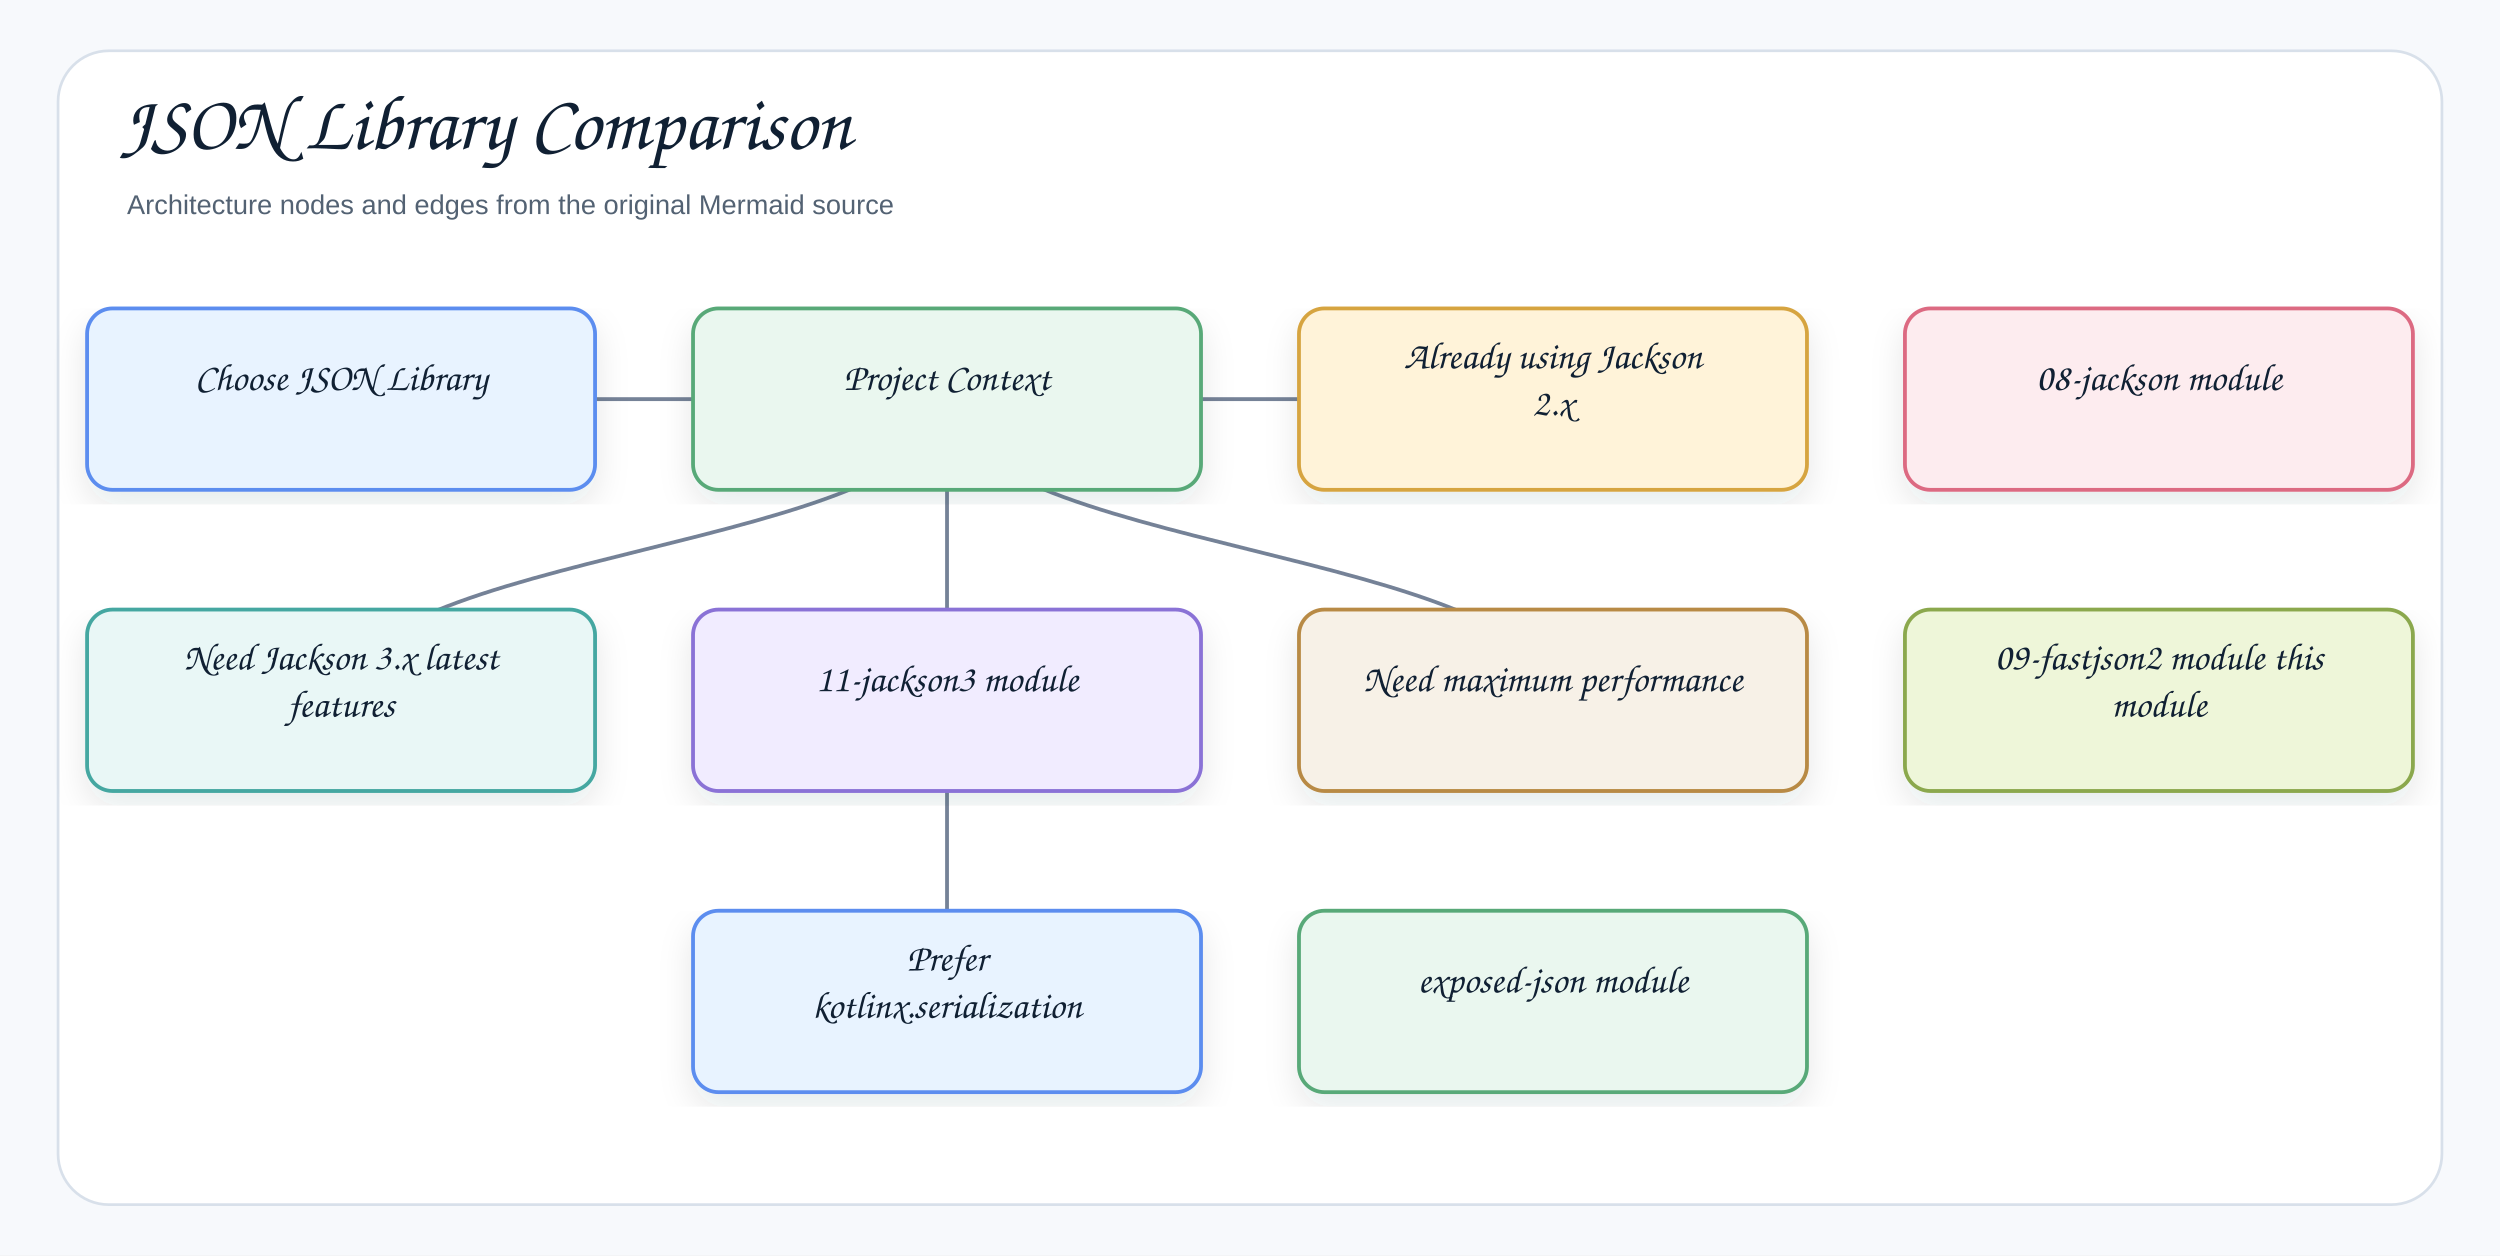
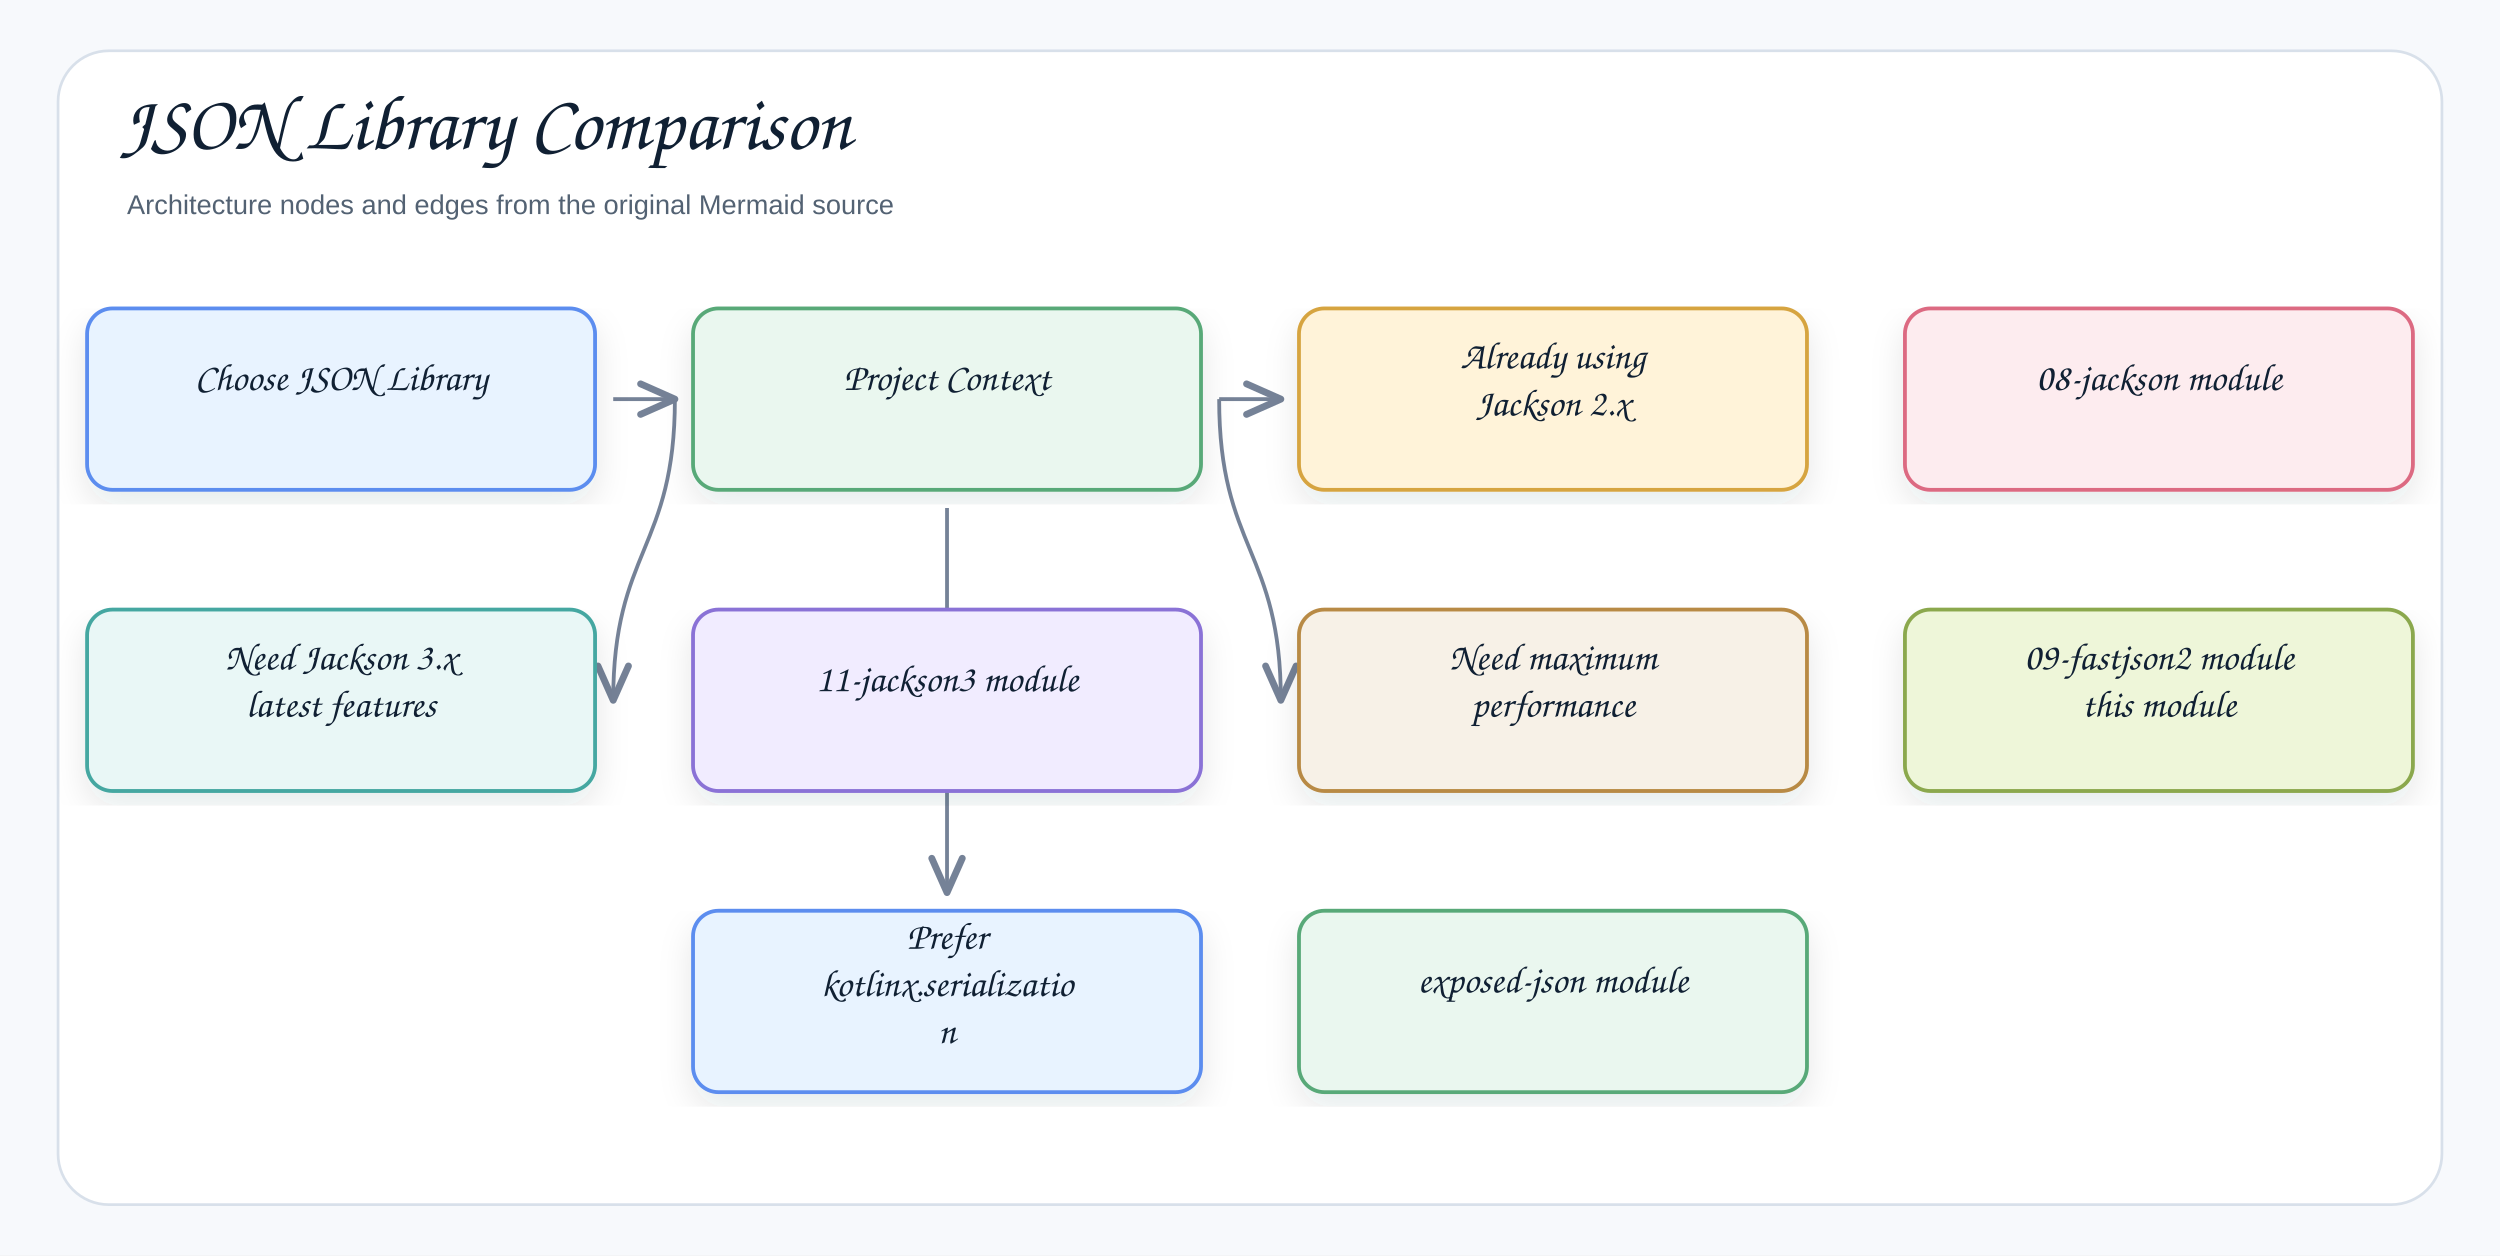
<svg xmlns="http://www.w3.org/2000/svg" width="1378" height="692" viewBox="0 0 1378 692" role="img" aria-label="JSON Library Comparison">
  <defs>
    <filter id="shadow" x="-8%" y="-8%" width="116%" height="116%">
      <feDropShadow dx="0" dy="8" stdDeviation="9" flood-color="#1f2937" flood-opacity="0.10" />
    </filter>
    <marker id="openArrow" markerWidth="12" markerHeight="10" refX="10" refY="5" orient="auto" markerUnits="strokeWidth">
      <path d="M 1 1 L 10 5 L 1 9" fill="none" stroke="#758297" stroke-width="1.8" stroke-linecap="round" stroke-linejoin="round" />
    </marker>
    <marker id="inherit" markerWidth="14" markerHeight="12" refX="12" refY="6" orient="auto" markerUnits="strokeWidth">
      <path d="M 0 1 L 12 6 L 0 11 Z" fill="#ffffff" stroke="#758297" stroke-width="1.8" />
    </marker>
    <style>
    .canvas{fill:#f7f9fc}.frame{fill:#fff;stroke:#d8e0ea;stroke-width:1.5}
    .title{font-family:"Architects Daughter","Comic Sans MS","Comic Sans",cursive;font-size:43px;font-weight:400;fill:#102033}
    .subtitle{font-family:"Comic Sans MS","Comic Sans","Comic Neue",Arial,sans-serif;font-size:15px;font-weight:400;fill:#536273}
    .label{font-family:"Architects Daughter","Comic Sans MS","Comic Sans",cursive;font-size:25px;font-weight:400;fill:#102033}
    .smallLabel{font-family:"Architects Daughter","Comic Sans MS","Comic Sans",cursive;font-size:21px;font-weight:400;fill:#102033}
    .mono{font-family:"Comic Sans MS","Comic Sans","Comic Neue",Arial,sans-serif;font-size:12px;font-weight:400;fill:#102033}
    .small{font-family:"Comic Sans MS","Comic Sans","Comic Neue",Arial,sans-serif;font-size:12px;font-weight:400;fill:#536273}
    .strong{font-family:"Comic Sans MS","Comic Sans","Comic Neue",Arial,sans-serif;font-size:13px;font-weight:400;fill:#102033}
    .card{stroke-width:2.1;filter:url(#shadow)}.compartment{stroke-width:1.5;fill:none}
    .line{stroke:#758297;stroke-width:2.1;fill:none;marker-end:url(#openArrow)}
    .plainLine{stroke:#758297;stroke-width:2.1;fill:none}
    .dashed{stroke:#758297;stroke-width:2.1;stroke-dasharray:7 6;fill:none;marker-end:url(#openArrow)}
    .inheritLine{stroke:#758297;stroke-width:2.2;fill:none;marker-end:url(#inherit)}
    .implLine{stroke:#758297;stroke-width:2.2;stroke-dasharray:8 7;fill:none;marker-end:url(#inherit)}
  </style>
  </defs>
  <rect class="canvas" width="1378" height="692" />
  <rect class="frame" x="32" y="28" width="1314" height="636" rx="28" />
  <text class="title" x="66" y="82">JSON Library Comparison</text>
  <text class="subtitle" x="70" y="118">Architecture nodes and edges from the original Mermaid source</text>
-   <path class="line" d="M522 220 C522 386 522 386 522 552" />
-   <path class="line" d="M522 220 C522 303 856 303 856 386" />
-   <path class="line" d="M522 220 C522 303 188 303 188 386" />
-   <path class="line" d="M522 220 C522 220 856 220 856 220" />
-   <path class="line" d="M188 220 C188 220 522 220 522 220" />
+   <path class="line" d="M522 280 C522 386 522 386 522 492" />
+   <path class="line" d="M672 220 C672 303 706 303 706 386" />
+   <path class="line" d="M372 220 C372 303 338 303 338 386" />
+   <path class="line" d="M672 220 C672 220 706 220 706 220" />
+   <path class="line" d="M338 220 C338 220 372 220 372 220" />
  <g transform="translate(48,170)">
    <rect class="card" x="0" y="0" width="280" height="100" rx="14" fill="#E8F3FF" stroke="#5B8DEF" />
    <text class="smallLabel" x="140" y="45" text-anchor="middle">Choose JSON Library</text>
  </g>
  <g transform="translate(382,170)">
    <rect class="card" x="0" y="0" width="280" height="100" rx="14" fill="#EAF7EF" stroke="#58A978" />
    <text class="smallLabel" x="140" y="45" text-anchor="middle">Project Context</text>
  </g>
  <g transform="translate(716,170)">
    <rect class="card" x="0" y="0" width="280" height="100" rx="14" fill="#FFF3D9" stroke="#D6A441" />
-     <text class="smallLabel" x="140" y="33" text-anchor="middle">Already using Jackson</text>
-     <text class="smallLabel" x="140" y="59" text-anchor="middle">2.x</text>
+     <text class="smallLabel" x="140" y="33" text-anchor="middle">Already using</text>
+     <text class="smallLabel" x="140" y="59" text-anchor="middle">Jackson 2.x</text>
  </g>
  <g transform="translate(1050,170)">
    <rect class="card" x="0" y="0" width="280" height="100" rx="14" fill="#FDECEF" stroke="#DC6B82" />
    <text class="smallLabel" x="140" y="45" text-anchor="middle">08-jackson module</text>
  </g>
  <g transform="translate(48,336)">
    <rect class="card" x="0" y="0" width="280" height="100" rx="14" fill="#E9F7F6" stroke="#45A7A1" />
-     <text class="smallLabel" x="140" y="33" text-anchor="middle">Need Jackson 3.x latest</text>
-     <text class="smallLabel" x="140" y="59" text-anchor="middle">features</text>
+     <text class="smallLabel" x="140" y="33" text-anchor="middle">Need Jackson 3.x</text>
+     <text class="smallLabel" x="140" y="59" text-anchor="middle">latest features</text>
  </g>
  <g transform="translate(382,336)">
    <rect class="card" x="0" y="0" width="280" height="100" rx="14" fill="#F1ECFF" stroke="#8A72D6" />
    <text class="smallLabel" x="140" y="45" text-anchor="middle">11-jackson3 module</text>
  </g>
  <g transform="translate(716,336)">
    <rect class="card" x="0" y="0" width="280" height="100" rx="14" fill="#F7F1E7" stroke="#B88A44" />
-     <text class="smallLabel" x="140" y="45" text-anchor="middle">Need maximum performance</text>
+     <text class="smallLabel" x="140" y="33" text-anchor="middle">Need maximum</text>
+     <text class="smallLabel" x="140" y="59" text-anchor="middle">performance</text>
  </g>
  <g transform="translate(1050,336)">
    <rect class="card" x="0" y="0" width="280" height="100" rx="14" fill="#EEF6D9" stroke="#8BA84D" />
-     <text class="smallLabel" x="140" y="33" text-anchor="middle">09-fastjson2 module this</text>
-     <text class="smallLabel" x="140" y="59" text-anchor="middle">module</text>
+     <text class="smallLabel" x="140" y="33" text-anchor="middle">09-fastjson2 module</text>
+     <text class="smallLabel" x="140" y="59" text-anchor="middle">this module</text>
  </g>
  <g transform="translate(382,502)">
    <rect class="card" x="0" y="0" width="280" height="100" rx="14" fill="#E8F3FF" stroke="#5B8DEF" />
-     <text class="smallLabel" x="140" y="33" text-anchor="middle">Prefer</text>
-     <text class="smallLabel" x="140" y="59" text-anchor="middle">kotlinx.serialization</text>
+     <text class="smallLabel" x="140" y="21" text-anchor="middle">Prefer</text>
+     <text class="smallLabel" x="140" y="47" text-anchor="middle">kotlinx.serializatio</text>
+     <text class="smallLabel" x="140" y="73" text-anchor="middle">n</text>
  </g>
  <g transform="translate(716,502)">
    <rect class="card" x="0" y="0" width="280" height="100" rx="14" fill="#EAF7EF" stroke="#58A978" />
    <text class="smallLabel" x="140" y="45" text-anchor="middle">exposed-json module</text>
  </g>
</svg>
